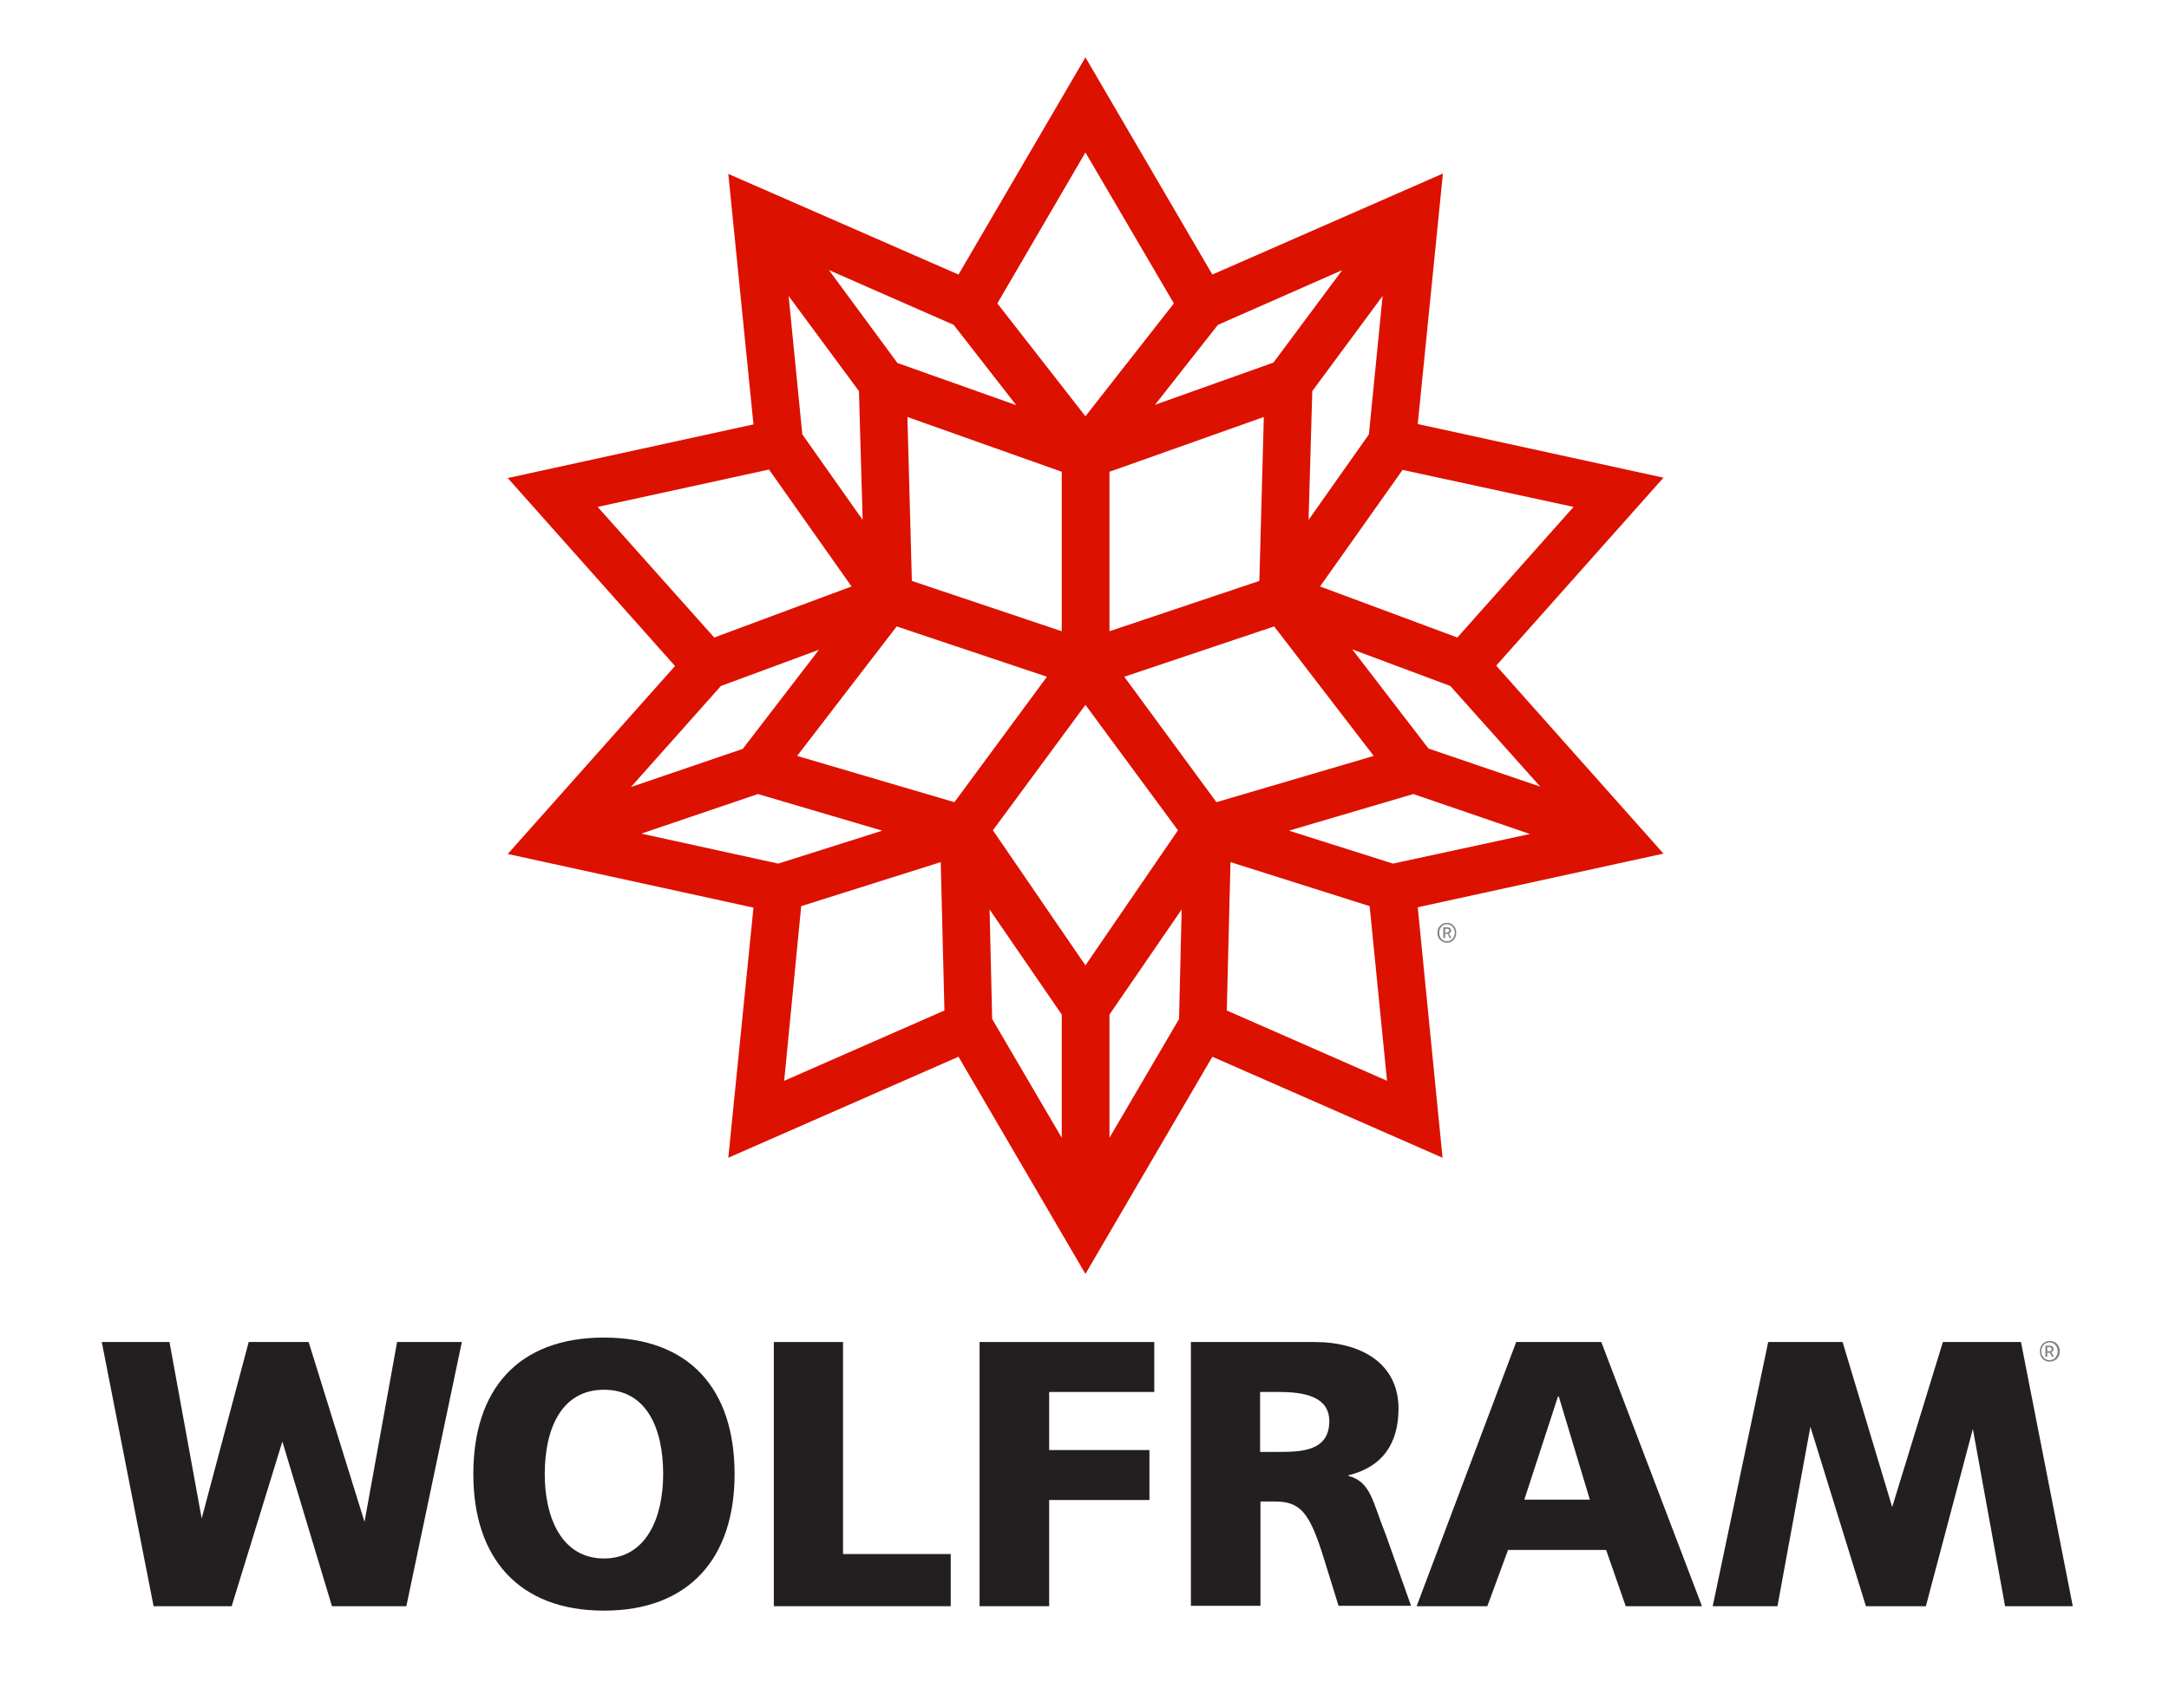
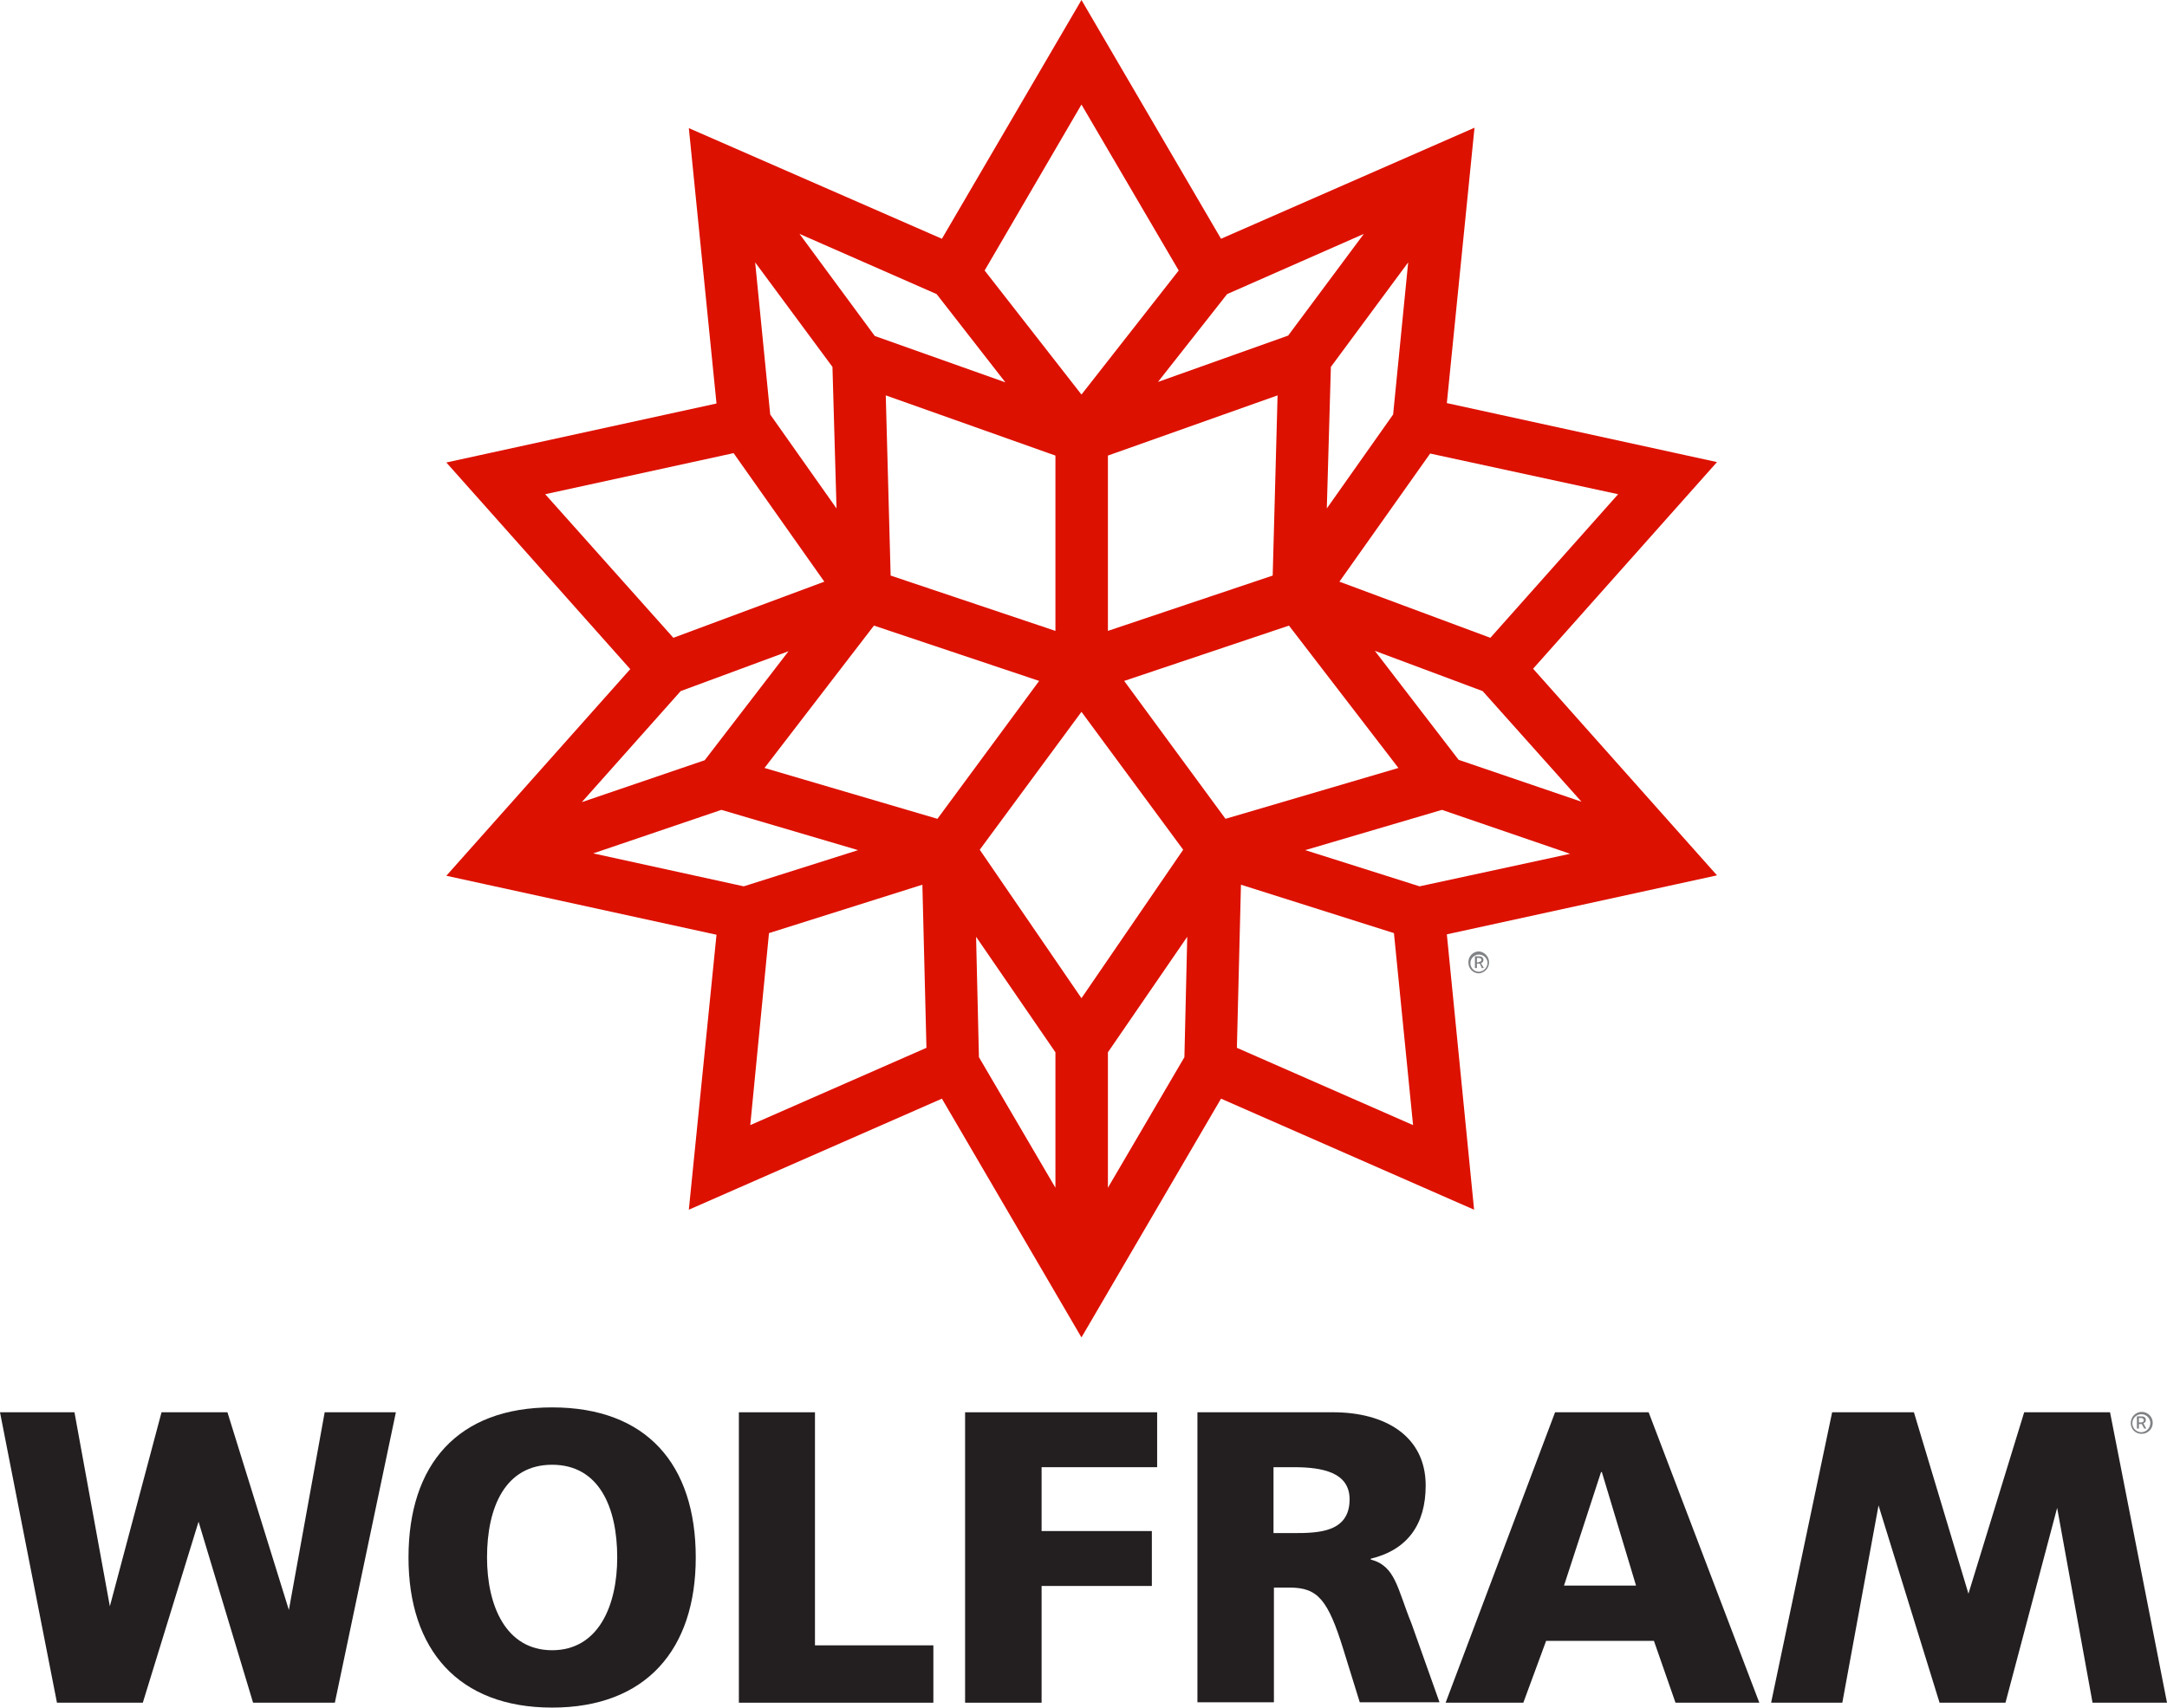
- <svg xmlns="http://www.w3.org/2000/svg" version="1.1" id="Layer_1" x="0px" y="0px" viewBox="0 0 586.1 461.6" style="enable-background:new 0 0 586.1 461.6;" xml:space="preserve">
-   <style type="text/css">
- 	.wlf0{fill:#231F20;}
- 	.wlf1{fill:#808285;}
- 	.wlf2{fill:#DD1100;}
- </style>
-   <polygon class="wlf0" points="27.5,362.7 45.8,362.7 54.5,410.4 67.2,362.7 83.4,362.7 98.5,411.3 107.3,362.7 124.8,362.7   109.8,434.1 89.7,434.1 76.3,389.6 62.6,434.1 41.5,434.1 " />
-   <polygon class="wlf0" points="560.1,434.1 541.8,434.1 533.1,386.2 520.4,434.1 504.2,434.1 489.2,385.6 480.3,434.1 462.8,434.1   477.8,362.7 497.9,362.7 511.3,407.3 525,362.7 546.1,362.7 " />
-   <g>
-     <path class="wlf0" d="M163.2,361.5c23.2,0,35.3,14,35.3,36.9c0,22.7-12.3,36.9-35.3,36.9c-23,0-35.3-14.2-35.3-36.9   C127.9,375.5,140,361.5,163.2,361.5 M163.2,421.2c11.4,0,16-11,16-22.8c0-12.4-4.5-22.8-16-22.8c-11.4,0-16,10.4-16,22.8   C147.2,410.2,151.8,421.2,163.2,421.2" />
-     <polygon class="wlf0" points="209.1,362.7 227.8,362.7 227.8,420 256.9,420 256.9,434.1 209.1,434.1  " />
-     <polygon class="wlf0" points="264.7,362.7 311.9,362.7 311.9,376.2 283.5,376.2 283.5,391.9 310.6,391.9 310.6,405.4 283.5,405.4    283.5,434.1 264.7,434.1  " />
-     <path class="wlf0" d="M321.7,362.7h33.5c12.5,0,22.7,5.7,22.7,18c0,9.5-4.4,15.8-13.5,18v0.2c6.1,1.6,6.5,7.1,10,15.7l6.9,19.4   h-19.6l-4-12.9c-3.8-12.3-6.3-15.3-13.2-15.3h-3.9v28.2h-18.8V362.7z M340.5,392.4h5c6.1,0,13.7-0.2,13.7-8.3   c0-6.6-6.6-7.9-13.7-7.9h-5V392.4z" />
-     <path class="wlf0" d="M409.7,362.7h23l27.2,71.4h-20.6l-5.3-15.2h-26.5l-5.6,15.2h-19.1L409.7,362.7z M421.2,377.4H421l-9.1,27.9   h17.7L421.2,377.4z" />
-     <path class="wlf1" d="M551.2,365.2c0-1.7,1.2-2.8,2.7-2.8c1.5,0,2.7,1.1,2.7,2.8c0,1.7-1.2,2.8-2.7,2.8   C552.4,368.1,551.2,366.9,551.2,365.2 M556,365.2c0-1.4-1-2.4-2.2-2.4s-2.2,1-2.2,2.4c0,1.4,1,2.4,2.2,2.4S556,366.6,556,365.2    M552.8,363.7h1c0.6,0,1.1,0.2,1.1,0.9c0,0.4-0.2,0.7-0.6,0.8l0.7,1.3h-0.5l-0.6-1.1h-0.7v1.1h-0.5V363.7z M553.7,365.2   c0.4,0,0.7-0.2,0.7-0.5c0-0.3-0.2-0.6-0.7-0.6h-0.5v1.1H553.7z" />
-     <path class="wlf2" d="M404.3,179.9l45.2-50.8l-66.4-14.5l6.8-67.7l-62.3,27.3l-34.3-58.7l-34.3,58.7L196.8,47l6.8,67.7l-66.4,14.5   l45.2,50.8l-45.2,50.8l66.4,14.5l-6.8,67.6l62.2-27.3l34.3,58.7l34.3-58.7l62.2,27.3l-6.7-67.7l66.4-14.5L404.3,179.9z    M416.2,212.6L386,202.3l-20.6-26.8l26.5,9.9L416.2,212.6z M318.6,275.4l-18.8,32.1v-33.3l19.5-28.4L318.6,275.4z M274.6,109.5   l-32.1-11.4L224,73l33.7,14.8L274.6,109.5z M329.1,87.8L362.7,73l-18.6,25l-32,11.4L329.1,87.8z M369.9,117.4l-16.3,23.1l1-34.8   L373.6,80L369.9,117.4z M293.3,260.9l-25-36.5l25-33.9l25,33.9L293.3,260.9z M246.4,157l-1.2-44.3l41.7,14.8v43.1L246.4,157z    M299.8,127.5l41.7-14.8l-1.2,44.3l-40.5,13.6V127.5z M216.8,117.4L213.1,80l19,25.7l1,34.8L216.8,117.4z M282.9,182.9l-25,33.9   l-42.5-12.5l26.9-35L282.9,182.9z M267.4,245.8l19.5,28.4v33.3l-18.8-32.1L267.4,245.8z M303.8,182.9l40.5-13.6l26.9,35l-42.5,12.5   L303.8,182.9z M425.2,137l-31.4,35.3l-37.1-13.8L379,127L425.2,137z M317.2,82l-23.9,30.5L269.5,82l23.8-40.8L317.2,82z M161.5,137   l46.3-10.1l22.3,31.6l-37.1,13.8L161.5,137z M194.8,185.4l26.5-9.8l-20.6,26.8l-30.2,10.3L194.8,185.4z M173.3,225.3l31.5-10.7   l33.6,9.9l-28.1,8.9L173.3,225.3z M216.5,244.9l37.7-11.9l1,40.1l-43.3,19L216.5,244.9z M331.5,273.1l1-40.1l37.6,11.9l4.7,47.2   L331.5,273.1z M376.4,233.4l-28.1-8.9l33.6-9.9l31.5,10.8L376.4,233.4z" />
-     <path class="wlf1" d="M388.4,252.1c0-1.6,1.2-2.7,2.6-2.7c1.4,0,2.5,1.1,2.5,2.7c0,1.6-1.1,2.7-2.5,2.7   C389.6,254.8,388.4,253.7,388.4,252.1 M393.1,252.1c0-1.3-0.9-2.3-2.1-2.3c-1.2,0-2.1,1-2.1,2.3c0,1.3,0.9,2.3,2.1,2.3   C392.1,254.4,393.1,253.4,393.1,252.1 M390,250.6h1c0.5,0,1.1,0.2,1.1,0.9c0,0.3-0.2,0.7-0.6,0.8l0.7,1.2h-0.5l-0.5-1.1h-0.7v1.1   H390V250.6z M390.9,252c0.4,0,0.7-0.2,0.7-0.5c0-0.3-0.2-0.5-0.7-0.5h-0.4v1.1H390.9z" />
-   </g>
+ <svg xmlns="http://www.w3.org/2000/svg" id="a4b6aa60-c167-4180-b839-fe53f5b89b67" data-name="Layer 1" viewBox="0 0 532.6 419.8">
+   <polygon points="0 347.2 18.3 347.2 27 394.9 39.7 347.2 55.9 347.2 71 395.8 79.8 347.2 97.3 347.2 82.3 418.6 62.2 418.6 48.8 374.1 35.1 418.6 14 418.6 0 347.2" fill="#231f20" />
+   <polygon points="532.6 418.6 514.3 418.6 505.6 370.7 492.9 418.6 476.7 418.6 461.7 370.1 452.8 418.6 435.3 418.6 450.3 347.2 470.4 347.2 483.8 391.8 497.5 347.2 518.6 347.2 532.6 418.6" fill="#231f20" />
+   <path d="M163.2,361.5c23.2,0,35.3,14,35.3,36.9,0,22.7-12.3,36.9-35.3,36.9s-35.3-14.2-35.3-36.9c0-22.9,12.1-36.9,35.3-36.9m0,59.7c11.4,0,16-11,16-22.8,0-12.4-4.5-22.8-16-22.8s-16,10.4-16,22.8c0,11.8,4.6,22.8,16,22.8" transform="translate(-27.5 -15.5)" fill="#231f20" />
+   <polygon points="181.6 347.2 200.3 347.2 200.3 404.5 229.4 404.5 229.4 418.6 181.6 418.6 181.6 347.2" fill="#231f20" />
+   <polygon points="237.2 347.2 284.4 347.2 284.4 360.7 256 360.7 256 376.4 283.1 376.4 283.1 389.9 256 389.9 256 418.6 237.2 418.6 237.2 347.2" fill="#231f20" />
+   <path d="M321.7,362.7h33.5c12.5,0,22.7,5.7,22.7,18,0,9.5-4.4,15.8-13.5,18v.2c6.1,1.6,6.5,7.1,10,15.7l6.9,19.4H361.7l-4-12.9c-3.8-12.3-6.3-15.3-13.2-15.3h-3.9V434H321.8V362.7Zm18.8,29.7h5c6.1,0,13.7-.2,13.7-8.3,0-6.6-6.6-7.9-13.7-7.9h-5Z" transform="translate(-27.5 -15.5)" fill="#231f20" />
+   <path d="M409.7,362.7h23l27.2,71.4H439.3L434,418.9H407.5l-5.6,15.2H382.8Zm11.5,14.7H421l-9.1,27.9h17.7Z" transform="translate(-27.5 -15.5)" fill="#231f20" />
+   <path d="M551.2,365.2a2.7,2.7,0,1,1,2.7,2.8,2.6,2.6,0,0,1-2.7-2.8m4.8,0a2.21,2.21,0,1,0-2.2,2.4,2.27,2.27,0,0,0,2.2-2.4m-3.2-1.5h1c.6,0,1.1.2,1.1.9a.76.76,0,0,1-.6.8l.7,1.3h-.5l-.6-1.1h-.7v1.1h-.5v-3Zm.9,1.5c.4,0,.7-.2.7-.5s-.2-.6-.7-.6h-.5v1.1Z" transform="translate(-27.5 -15.5)" fill="#808285" />
+   <path d="M404.3,179.9l45.2-50.8-66.4-14.5,6.8-67.7L327.6,74.2,293.3,15.5,259,74.2,196.8,47l6.8,67.7-66.4,14.5L182.4,180l-45.2,50.8,66.4,14.5-6.8,67.6L259,285.6l34.3,58.7,34.3-58.7,62.2,27.3-6.7-67.7,66.4-14.5Zm11.9,32.7L386,202.3l-20.6-26.8,26.5,9.9Zm-97.6,62.8-18.8,32.1V274.2l19.5-28.4Zm-44-165.9L242.5,98.1,224,73l33.7,14.8Zm54.5-21.7L362.7,73,344.1,98l-32,11.4Zm40.8,29.6-16.3,23.1,1-34.8,19-25.7ZM293.3,260.9l-25-36.5,25-33.9,25,33.9ZM246.4,157l-1.2-44.3,41.7,14.8v43.1Zm53.4-29.5,41.7-14.8L340.3,157l-40.5,13.6Zm-83-10.1L213.1,80l19,25.7,1,34.8Zm66.1,65.5-25,33.9-42.5-12.5,26.9-35Zm-15.5,62.9,19.5,28.4v33.3l-18.8-32.1Zm36.4-62.9,40.5-13.6,26.9,35-42.5,12.5ZM425.2,137l-31.4,35.3-37.1-13.8L379,127Zm-108-55-23.9,30.5L269.5,82l23.8-40.8ZM161.5,137l46.3-10.1,22.3,31.6L193,172.3Zm33.3,48.4,26.5-9.8-20.6,26.8-30.2,10.3Zm-21.5,39.9,31.5-10.7,33.6,9.9-28.1,8.9Zm43.2,19.6L254.2,233l1,40.1-43.3,19Zm115,28.2,1-40.1,37.6,11.9,4.7,47.2Zm44.9-39.7-28.1-8.9,33.6-9.9,31.5,10.8Z" transform="translate(-27.5 -15.5)" fill="#d10" />
+   <path d="M388.4,252.1a2.61,2.61,0,0,1,2.6-2.7,2.71,2.71,0,0,1,0,5.4,2.61,2.61,0,0,1-2.6-2.7m4.7,0a2.11,2.11,0,1,0-2.1,2.3,2.23,2.23,0,0,0,2.1-2.3m-3.1-1.5h1c.5,0,1.1.2,1.1.9a.84.84,0,0,1-.6.8l.7,1.2h-.5l-.5-1.1h-.7v1.1H390Zm.9,1.4c.4,0,.7-.2.7-.5s-.2-.5-.7-.5h-.4v1.1h.4Z" transform="translate(-27.5 -15.5)" fill="#808285" />
</svg>
